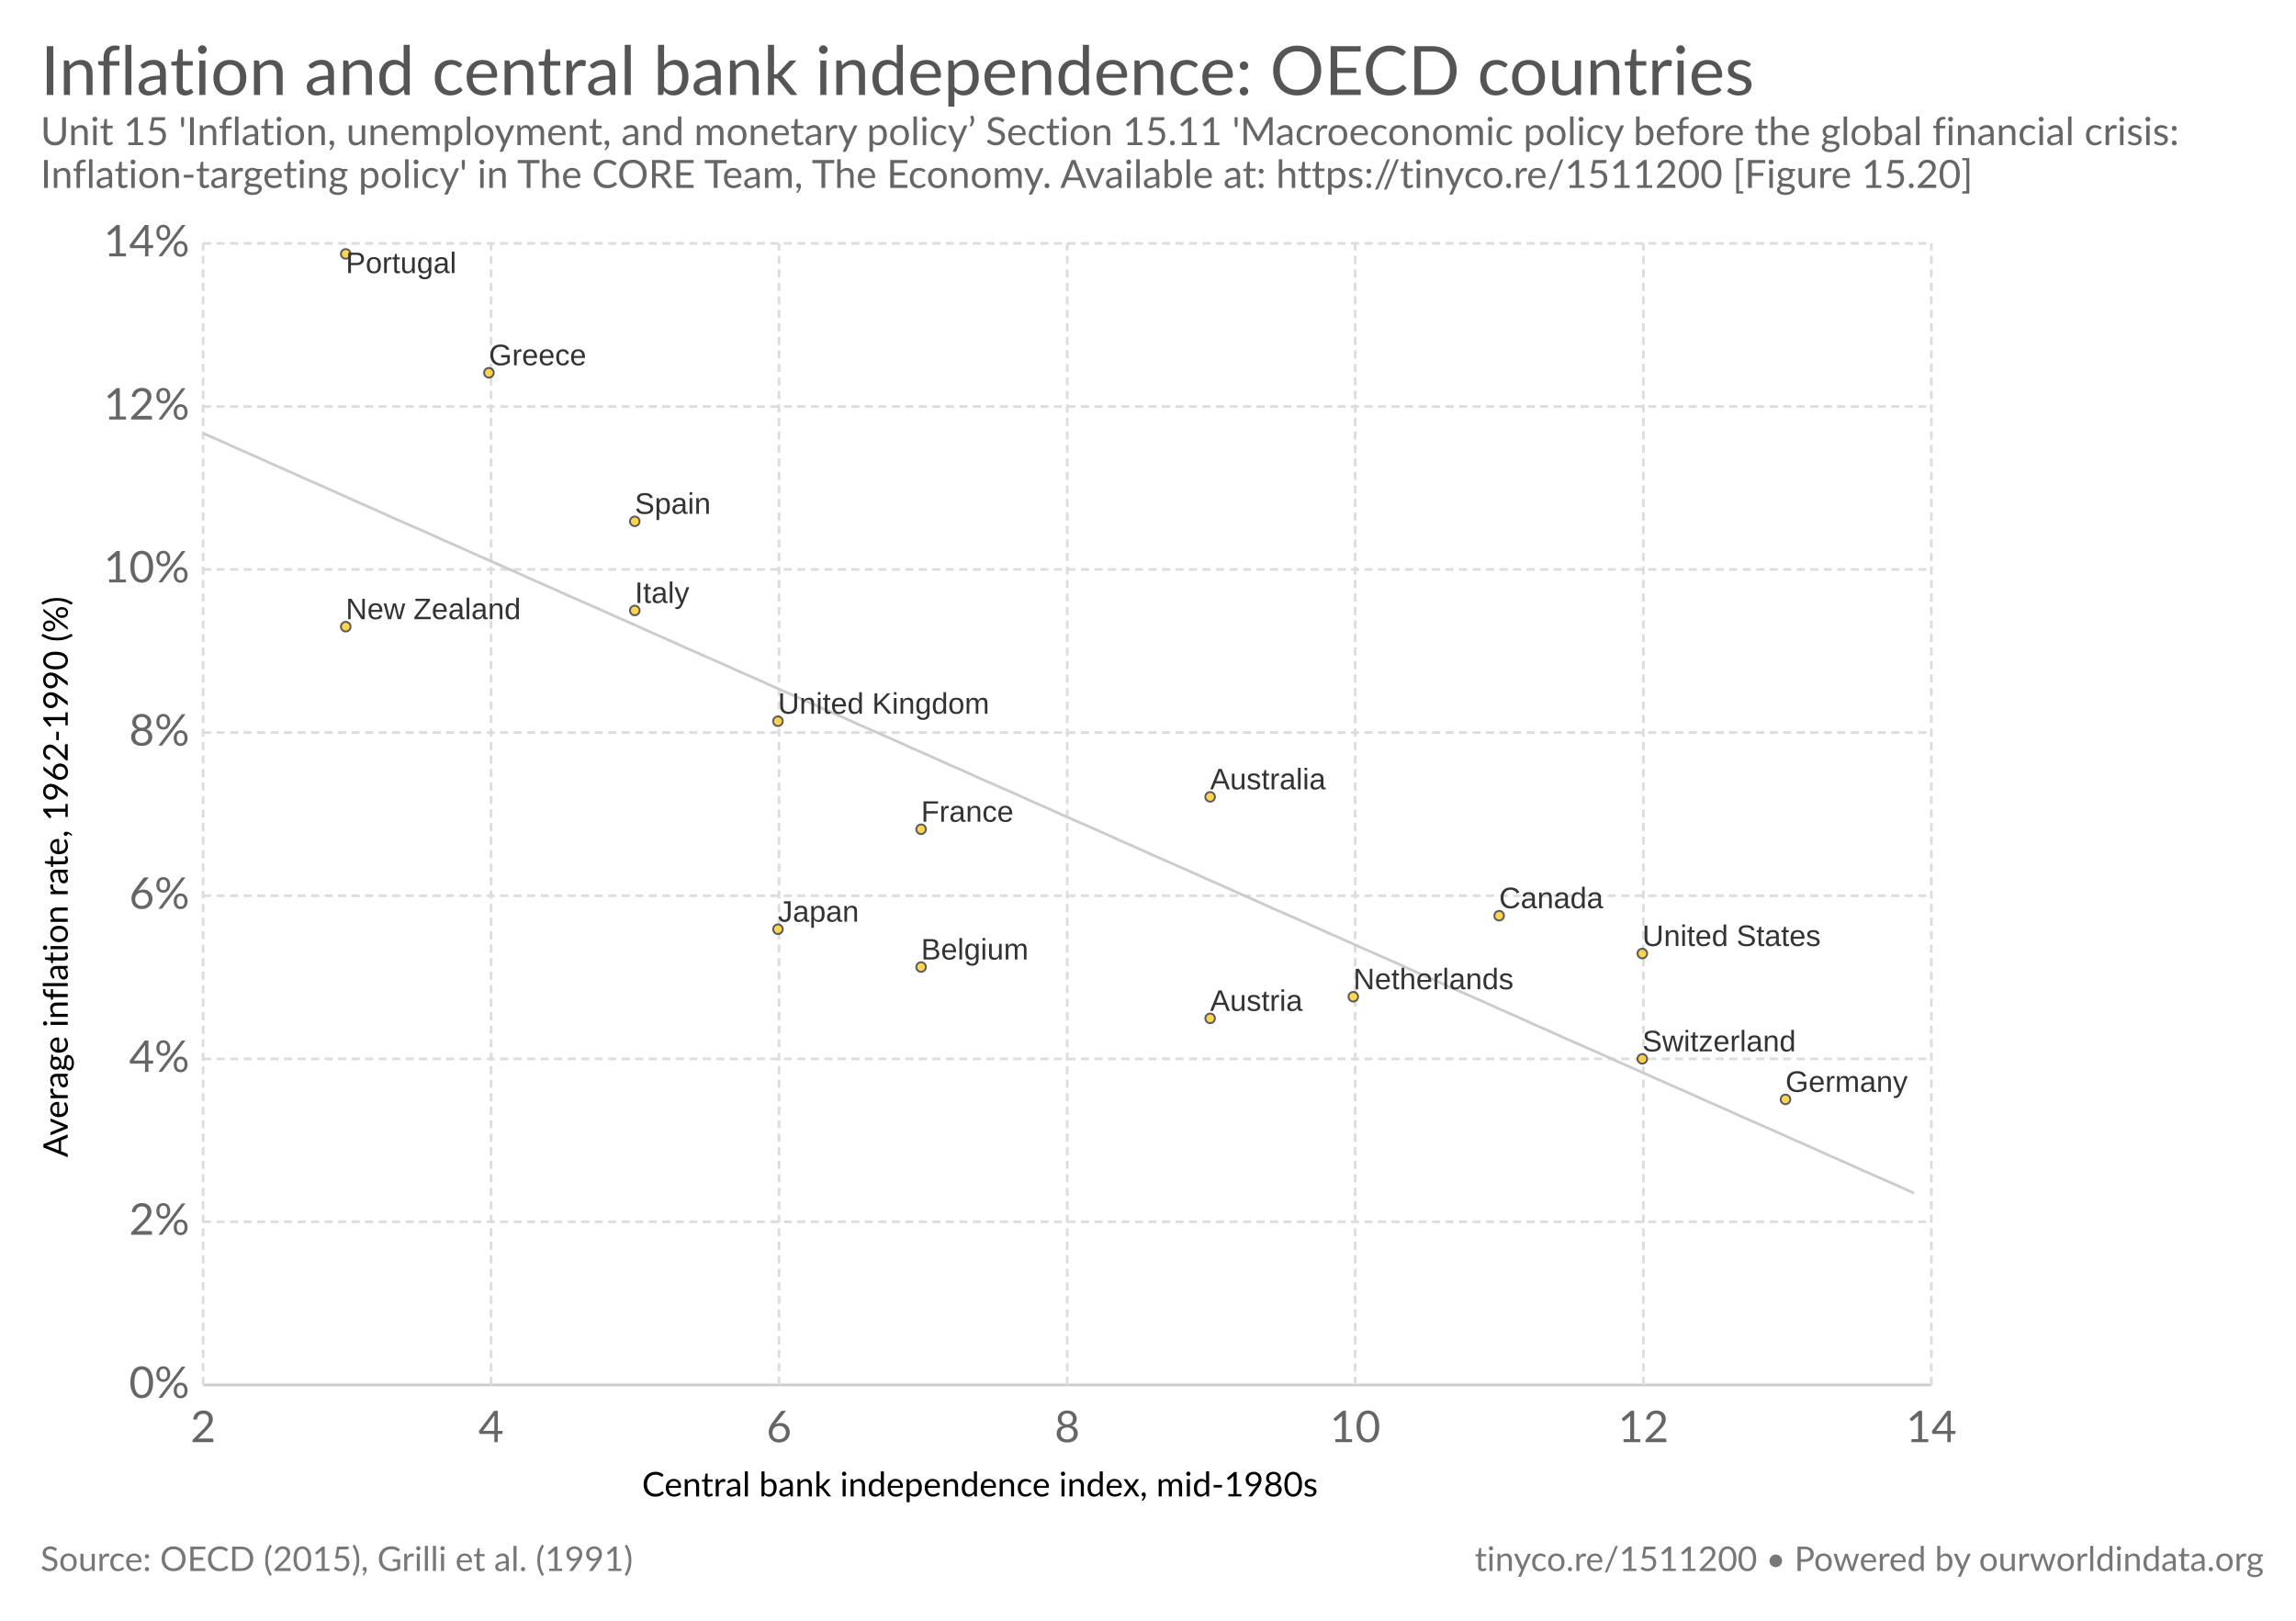
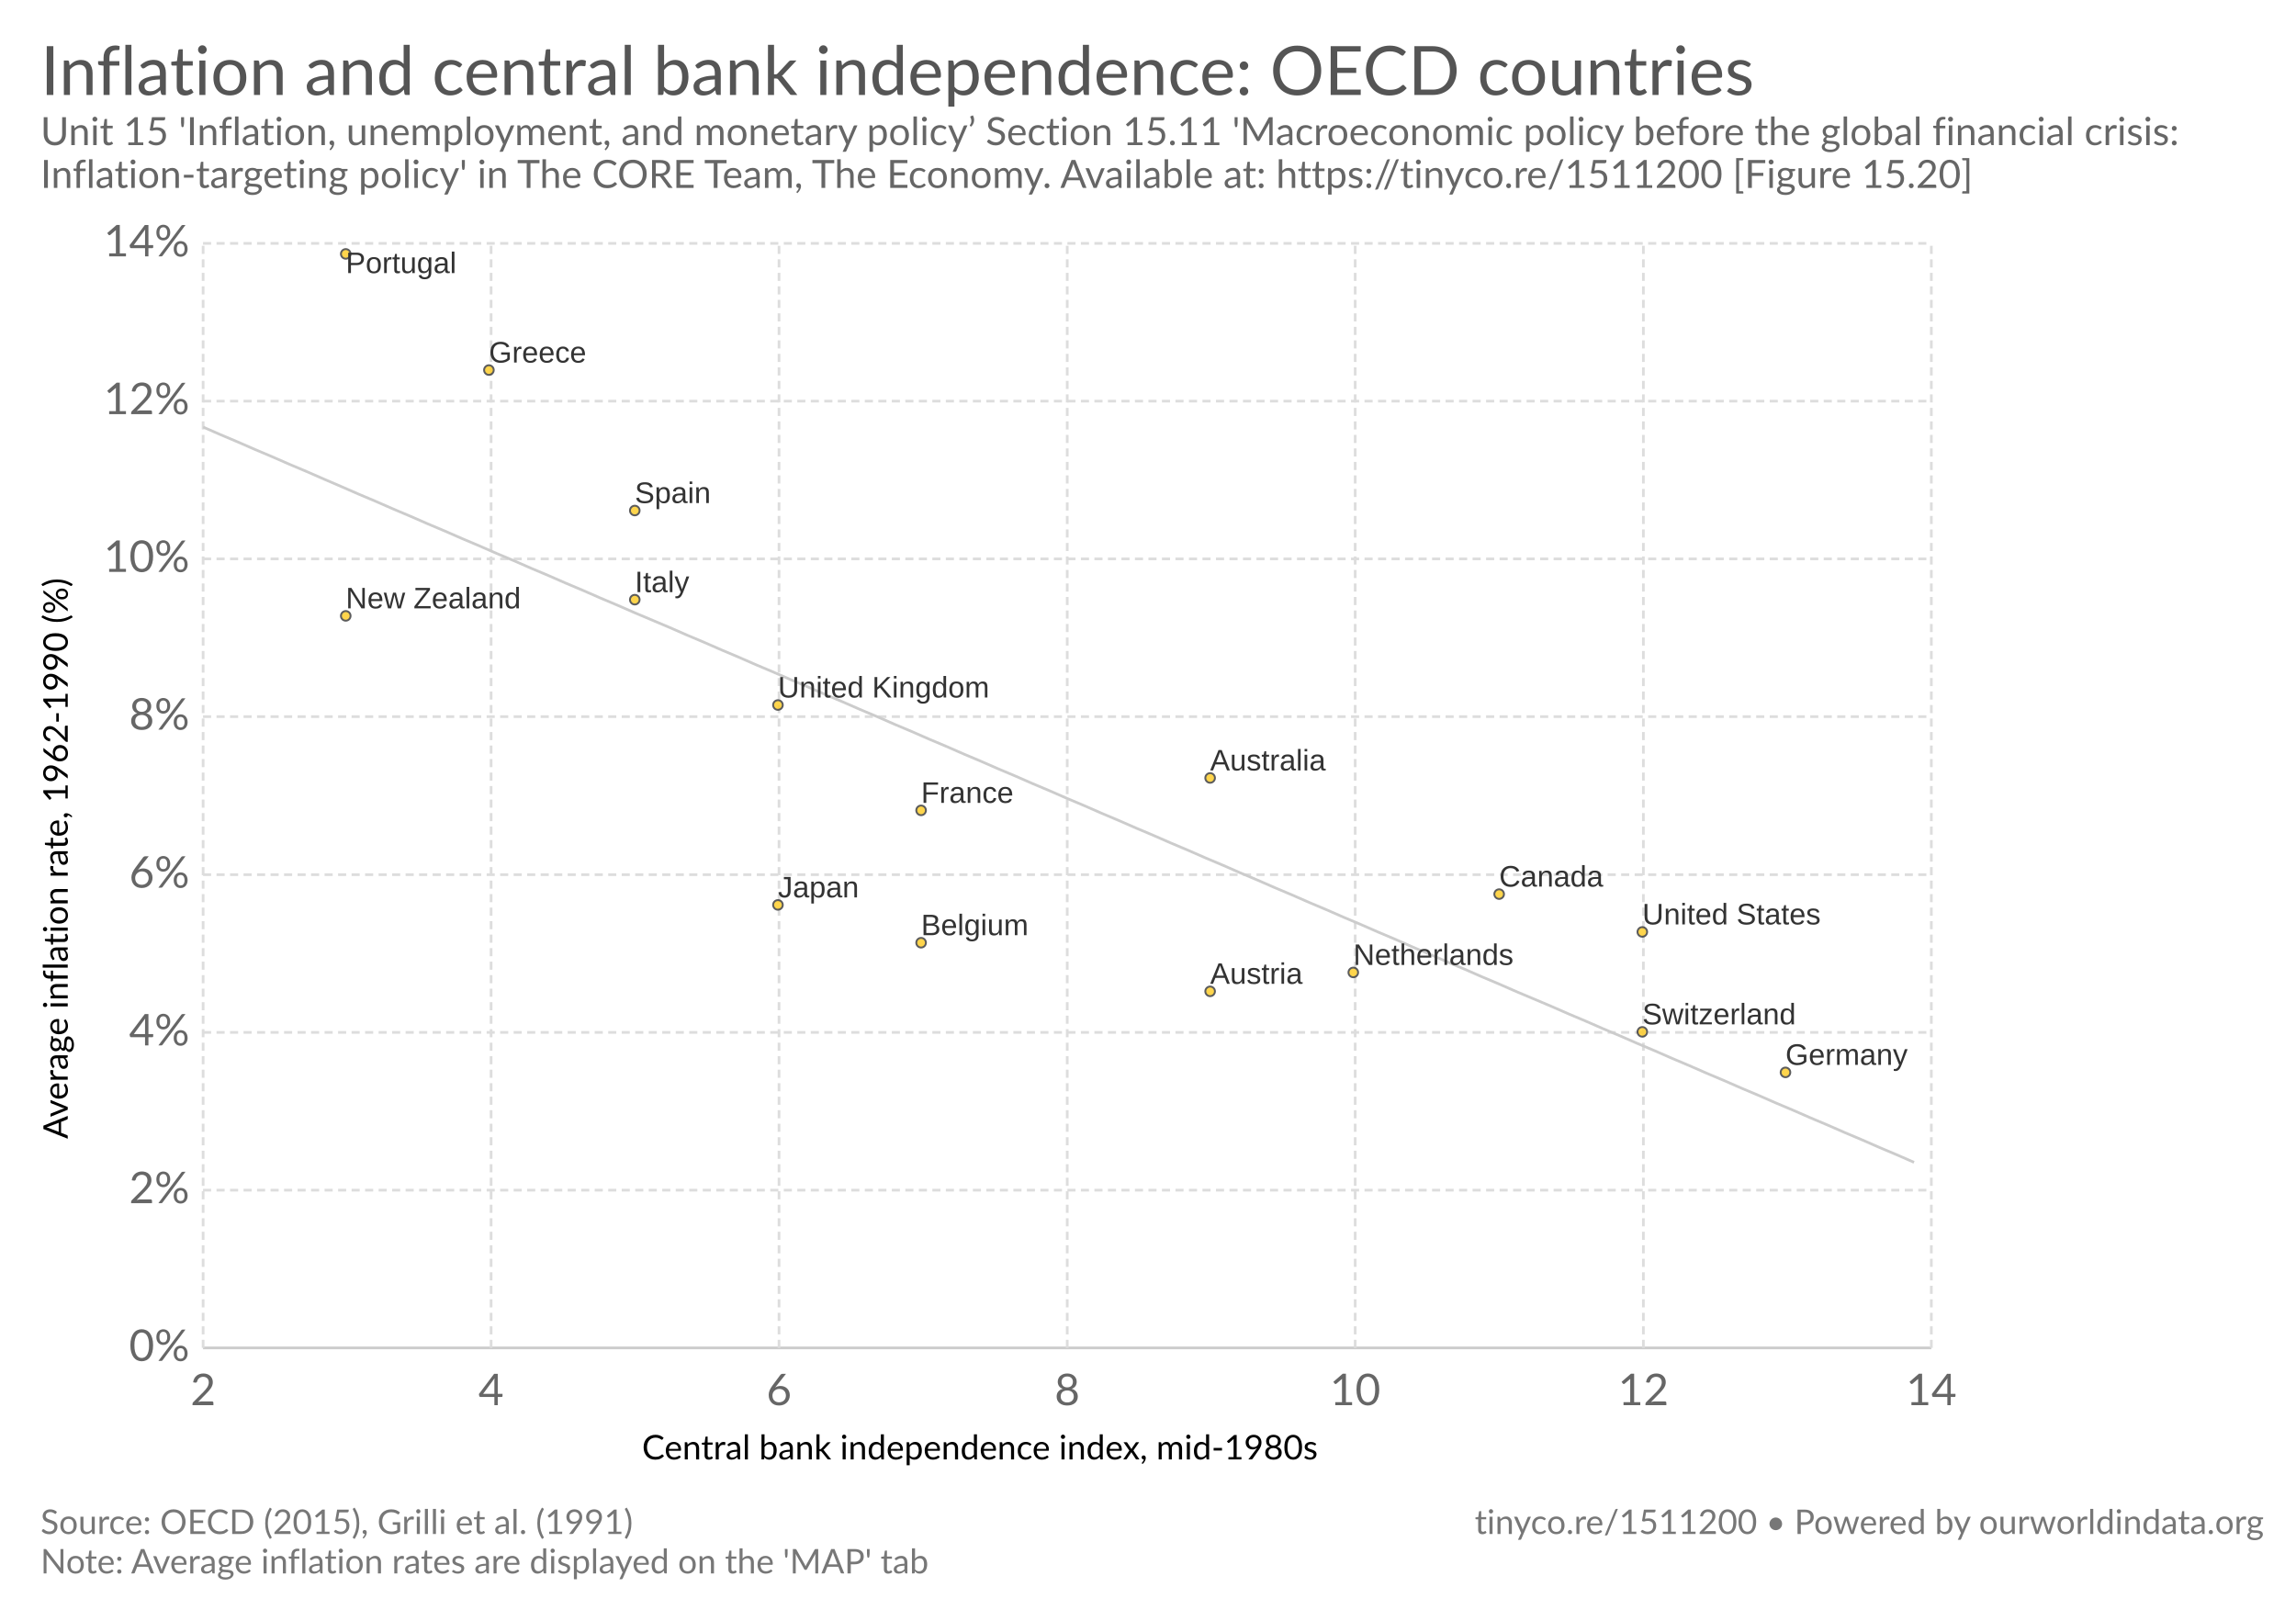
<svg xmlns="http://www.w3.org/2000/svg" version="1.1" style="font-family:Lato, 'Helvetica Neue', Helvetica, Arial, sans-serif;font-size:18px;background-color:white;text-rendering:optimizeLegibility;-webkit-font-smoothing:antialiased" width="850" height="600">
  <g class="HeaderView">
    <a href="https://ourworldindata.org/grapher/inflation-and-central-bank-independence-oecd-countries" target="_blank">
      <text font-size="25.20" x="15.0" y="35.2" fill="#555">
        <tspan x="15" y="35.16">Inflation and central bank independence: OECD countries</tspan>
      </text>
    </a>
    <text font-size="14.40" x="15.0" y="53.7" fill="#666">
      <tspan x="15" y="53.72">Unit 15 'Inflation, unemployment, and monetary policy’ Section 15.11 'Macroeconomic policy before the global financial crisis:</tspan>
      <tspan x="15" y="69.56">Inflation-targeting policy' in The CORE Team, The Economy. Available at: https://tinyco.re/1511200 [Figure 15.20]
</tspan>
    </text>
  </g>
  <g>
    <g class="AxisBoxView">
      <g class="HorizontalAxis">
-         <text font-size="12.60" x="237.7" y="554.0">
-           <tspan x="237.677" y="553.98">Central bank independence index, mid-1980s</tspan>
+         <text font-size="12.60" x="237.7" y="540.3">
+           <tspan x="237.677" y="540.28">Central bank independence index, mid-1980s</tspan>
        </text>
-         <text x="75.2" y="533.9" fill="#666" text-anchor="middle" font-size="16.2">2</text>
-         <text x="181.8" y="533.9" fill="#666" text-anchor="middle" font-size="16.2">4</text>
-         <text x="288.4" y="533.9" fill="#666" text-anchor="middle" font-size="16.2">6</text>
-         <text x="395.1" y="533.9" fill="#666" text-anchor="middle" font-size="16.2">8</text>
-         <text x="501.7" y="533.9" fill="#666" text-anchor="middle" font-size="16.2">10</text>
-         <text x="608.4" y="533.9" fill="#666" text-anchor="middle" font-size="16.2">12</text>
-         <text x="715" y="533.9" fill="#666" text-anchor="middle" font-size="16.2">14</text>
+         <text x="75.2" y="520.2" fill="#666" text-anchor="middle" font-size="16.2">2</text>
+         <text x="181.8" y="520.2" fill="#666" text-anchor="middle" font-size="16.2">4</text>
+         <text x="288.4" y="520.2" fill="#666" text-anchor="middle" font-size="16.2">6</text>
+         <text x="395.1" y="520.2" fill="#666" text-anchor="middle" font-size="16.2">8</text>
+         <text x="501.7" y="520.2" fill="#666" text-anchor="middle" font-size="16.2">10</text>
+         <text x="608.4" y="520.2" fill="#666" text-anchor="middle" font-size="16.2">12</text>
+         <text x="715" y="520.2" fill="#666" text-anchor="middle" font-size="16.2">14</text>
      </g>
      <g class="VerticalAxis">
-         <text font-size="12.60" x="-428.4" y="25.1" transform="rotate(-90)">
-           <tspan x="-428.447" y="25.08">Average inflation rate, 1962-1990 (%)</tspan>
+         <text font-size="12.60" x="-421.6" y="25.1" transform="rotate(-90)">
+           <tspan x="-421.597" y="25.08">Average inflation rate, 1962-1990 (%)</tspan>
        </text>
-         <text x="70.16" y="512.7" fill="#666" dominant-baseline="middle" text-anchor="end" font-size="16.2">0%</text>
-         <text x="70.16" y="452.3" fill="#666" dominant-baseline="middle" text-anchor="end" font-size="16.2">2%</text>
-         <text x="70.16" y="392" fill="#666" dominant-baseline="middle" text-anchor="end" font-size="16.2">4%</text>
-         <text x="70.16" y="331.6" fill="#666" dominant-baseline="middle" text-anchor="end" font-size="16.2">6%</text>
-         <text x="70.16" y="271.2" fill="#666" dominant-baseline="middle" text-anchor="end" font-size="16.2">8%</text>
-         <text x="70.16" y="210.8" fill="#666" dominant-baseline="middle" text-anchor="end" font-size="16.2">10%</text>
-         <text x="70.16" y="150.5" fill="#666" dominant-baseline="middle" text-anchor="end" font-size="16.2">12%</text>
+         <text x="70.16" y="499" fill="#666" dominant-baseline="middle" text-anchor="end" font-size="16.2">0%</text>
+         <text x="70.16" y="440.6" fill="#666" dominant-baseline="middle" text-anchor="end" font-size="16.2">2%</text>
+         <text x="70.16" y="382.2" fill="#666" dominant-baseline="middle" text-anchor="end" font-size="16.2">4%</text>
+         <text x="70.16" y="323.8" fill="#666" dominant-baseline="middle" text-anchor="end" font-size="16.2">6%</text>
+         <text x="70.16" y="265.3" fill="#666" dominant-baseline="middle" text-anchor="end" font-size="16.2">8%</text>
+         <text x="70.16" y="206.9" fill="#666" dominant-baseline="middle" text-anchor="end" font-size="16.2">10%</text>
+         <text x="70.16" y="148.5" fill="#666" dominant-baseline="middle" text-anchor="end" font-size="16.2">12%</text>
        <text x="70.16" y="90.1" fill="#666" dominant-baseline="middle" text-anchor="end" font-size="16.2">14%</text>
      </g>
      <g class="AxisGridLines">
-         <line x1="75.16" y1="512.7" x2="715.00" y2="512.7" stroke="#ccc" />
-         <line x1="75.16" y1="452.3" x2="715.00" y2="452.3" stroke="#ddd" stroke-dasharray="3,2" />
-         <line x1="75.16" y1="392" x2="715.00" y2="392" stroke="#ddd" stroke-dasharray="3,2" />
-         <line x1="75.16" y1="331.6" x2="715.00" y2="331.6" stroke="#ddd" stroke-dasharray="3,2" />
-         <line x1="75.16" y1="271.2" x2="715.00" y2="271.2" stroke="#ddd" stroke-dasharray="3,2" />
-         <line x1="75.16" y1="210.8" x2="715.00" y2="210.8" stroke="#ddd" stroke-dasharray="3,2" />
-         <line x1="75.16" y1="150.5" x2="715.00" y2="150.5" stroke="#ddd" stroke-dasharray="3,2" />
+         <line x1="75.16" y1="499" x2="715.00" y2="499" stroke="#ccc" />
+         <line x1="75.16" y1="440.6" x2="715.00" y2="440.6" stroke="#ddd" stroke-dasharray="3,2" />
+         <line x1="75.16" y1="382.2" x2="715.00" y2="382.2" stroke="#ddd" stroke-dasharray="3,2" />
+         <line x1="75.16" y1="323.8" x2="715.00" y2="323.8" stroke="#ddd" stroke-dasharray="3,2" />
+         <line x1="75.16" y1="265.3" x2="715.00" y2="265.3" stroke="#ddd" stroke-dasharray="3,2" />
+         <line x1="75.16" y1="206.9" x2="715.00" y2="206.9" stroke="#ddd" stroke-dasharray="3,2" />
+         <line x1="75.16" y1="148.5" x2="715.00" y2="148.5" stroke="#ddd" stroke-dasharray="3,2" />
        <line x1="75.16" y1="90.1" x2="715.00" y2="90.1" stroke="#ddd" stroke-dasharray="3,2" />
      </g>
      <g class="AxisGridLines">
-         <line x1="75.2" y1="512.70" x2="75.2" y2="90.10" stroke="#ddd" stroke-dasharray="3,2" />
-         <line x1="181.8" y1="512.70" x2="181.8" y2="90.10" stroke="#ddd" stroke-dasharray="3,2" />
-         <line x1="288.4" y1="512.70" x2="288.4" y2="90.10" stroke="#ddd" stroke-dasharray="3,2" />
-         <line x1="395.1" y1="512.70" x2="395.1" y2="90.10" stroke="#ddd" stroke-dasharray="3,2" />
-         <line x1="501.7" y1="512.70" x2="501.7" y2="90.10" stroke="#ddd" stroke-dasharray="3,2" />
-         <line x1="608.4" y1="512.70" x2="608.4" y2="90.10" stroke="#ddd" stroke-dasharray="3,2" />
-         <line x1="715" y1="512.70" x2="715" y2="90.10" stroke="#ddd" stroke-dasharray="3,2" />
+         <line x1="75.2" y1="499.00" x2="75.2" y2="90.10" stroke="#ddd" stroke-dasharray="3,2" />
+         <line x1="181.8" y1="499.00" x2="181.8" y2="90.10" stroke="#ddd" stroke-dasharray="3,2" />
+         <line x1="288.4" y1="499.00" x2="288.4" y2="90.10" stroke="#ddd" stroke-dasharray="3,2" />
+         <line x1="395.1" y1="499.00" x2="395.1" y2="90.10" stroke="#ddd" stroke-dasharray="3,2" />
+         <line x1="501.7" y1="499.00" x2="501.7" y2="90.10" stroke="#ddd" stroke-dasharray="3,2" />
+         <line x1="608.4" y1="499.00" x2="608.4" y2="90.10" stroke="#ddd" stroke-dasharray="3,2" />
+         <line x1="715" y1="499.00" x2="715" y2="90.10" stroke="#ddd" stroke-dasharray="3,2" />
      </g>
    </g>
    <g class="ComparisonLine">
      <defs>
        <clipPath id="axisBounds-3">
-           <rect x="75.162" y="90.1" width="639.838" height="422.6" />
+           <rect x="75.162" y="90.1" width="639.838" height="408.9" />
        </clipPath>
      </defs>
-       <path d="M75.2,160.4L81.6,163.2L88,166.1L94.4,168.9L100.8,171.8L107.2,174.6L113.6,177.5L120,180.3L126.3,183.1L132.7,186L139.1,188.8L145.5,191.7L151.9,194.5L158.3,197.3L164.7,200.2L171.1,203L177.5,205.9L183.9,208.7L190.3,211.5L196.7,214.4L203.1,217.2L209.5,220.1L215.9,222.9L222.3,225.7L228.7,228.6L235.1,231.4L241.5,234.3L247.9,237.1L254.3,240L260.7,242.8L267.1,245.6L273.5,248.5L279.9,251.3L286.3,254.2L292.7,257L299.1,259.8L305.5,262.7L311.9,265.5L318.3,268.4L324.7,271.2L331.1,274L337.5,276.9L343.9,279.7L350.3,282.6L356.7,285.4L363.1,288.3L369.5,291.1L375.9,293.9L382.3,296.8L388.7,299.6L395.1,302.5L401.5,305.3L407.9,308.1L414.3,311L420.7,313.8L427.1,316.7L433.5,319.5L439.9,322.3L446.3,325.2L452.7,328L459.1,330.9L465.5,333.7L471.9,336.6L478.3,339.4L484.7,342.2L491.1,345.1L497.5,347.9L503.9,350.8L510.3,353.6L516.7,356.4L523,359.3L529.4,362.1L535.8,365L542.2,367.8L548.6,370.6L555,373.5L561.4,376.3L567.8,379.2L574.2,382L580.6,384.9L587,387.7L593.4,390.5L599.8,393.4L606.2,396.2L612.6,399.1L619,401.9L625.4,404.7L631.8,407.6L638.2,410.4L644.6,413.3L651,416.1L657.4,418.9L663.8,421.8L670.2,424.6L676.6,427.5L683,430.3L689.4,433.2L695.8,436L702.2,438.8L708.6,441.7" clip-path="url(#axisBounds-3)" fill="none" stroke="#ccc" />
+       <path d="M75.2,158.1L81.6,160.9L88,163.6L94.4,166.4L100.8,169.1L107.2,171.9L113.6,174.6L120,177.4L126.3,180.1L132.7,182.9L139.1,185.6L145.5,188.4L151.9,191.1L158.3,193.9L164.7,196.6L171.1,199.4L177.5,202.1L183.9,204.9L190.3,207.6L196.7,210.4L203.1,213.1L209.5,215.9L215.9,218.6L222.3,221.4L228.7,224.1L235.1,226.9L241.5,229.6L247.9,232.3L254.3,235.1L260.7,237.8L267.1,240.6L273.5,243.3L279.9,246.1L286.3,248.8L292.7,251.6L299.1,254.3L305.5,257.1L311.9,259.8L318.3,262.6L324.7,265.3L331.1,268.1L337.5,270.8L343.9,273.6L350.3,276.3L356.7,279.1L363.1,281.8L369.5,284.6L375.9,287.3L382.3,290.1L388.7,292.8L395.1,295.6L401.5,298.3L407.9,301.1L414.3,303.8L420.7,306.6L427.1,309.3L433.5,312.1L439.9,314.8L446.3,317.6L452.7,320.3L459.1,323.1L465.5,325.8L471.9,328.6L478.3,331.3L484.7,334.1L491.1,336.8L497.5,339.6L503.9,342.3L510.3,345.1L516.7,347.8L523,350.6L529.4,353.3L535.8,356.1L542.2,358.8L548.6,361.6L555,364.3L561.4,367.1L567.8,369.8L574.2,372.5L580.6,375.3L587,378L593.4,380.8L599.8,383.5L606.2,386.3L612.6,389L619,391.8L625.4,394.5L631.8,397.3L638.2,400L644.6,402.8L651,405.5L657.4,408.3L663.8,411L670.2,413.8L676.6,416.5L683,419.3L689.4,422L695.8,424.8L702.2,427.5L708.6,430.3" clip-path="url(#axisBounds-3)" fill="none" stroke="#ccc" />
    </g>
    <g class="PointsWithLabels clickable" clip-path="url(#scatterBounds-4)" font-family="Arial, sans-serif">
-       <rect x="75.162" y="90.1" width="639.838" height="422.6" fill="rgba(255,255,255,0)" />
+       <rect x="75.162" y="90.1" width="639.838" height="408.9" fill="rgba(255,255,255,0)" />
      <defs>
        <clipPath id="scatterBounds-4">
-           <rect x="65.162" y="80.1" width="659.838" height="442.6" />
+           <rect x="65.162" y="80.1" width="659.838" height="428.9" />
        </clipPath>
      </defs>
      <g class="key-Austria_0">
-         <circle cx="448.00" cy="377.00" r="1.78" fill="#ffcb1f" opacity="0.8" stroke="#333" stroke-width="0.7" />
+         <circle cx="448.00" cy="367.00" r="1.78" fill="#ffcb1f" opacity="0.8" stroke="#333" stroke-width="0.7" />
      </g>
      <g class="key-Australia_0">
-         <circle cx="448.00" cy="295.00" r="1.78" fill="#ffcb1f" opacity="0.8" stroke="#333" stroke-width="0.7" />
+         <circle cx="448.00" cy="288.00" r="1.78" fill="#ffcb1f" opacity="0.8" stroke="#333" stroke-width="0.7" />
      </g>
      <g class="key-United-States_0">
-         <circle cx="608.00" cy="353.00" r="1.78" fill="#ffcb1f" opacity="0.8" stroke="#333" stroke-width="0.7" />
+         <circle cx="608.00" cy="345.00" r="1.78" fill="#ffcb1f" opacity="0.8" stroke="#333" stroke-width="0.7" />
      </g>
      <g class="key-United-Kingdom_0">
-         <circle cx="288.00" cy="267.00" r="1.78" fill="#ffcb1f" opacity="0.8" stroke="#333" stroke-width="0.7" />
+         <circle cx="288.00" cy="261.00" r="1.78" fill="#ffcb1f" opacity="0.8" stroke="#333" stroke-width="0.7" />
      </g>
      <g class="key-Switzerland_0">
-         <circle cx="608.00" cy="392.00" r="1.78" fill="#ffcb1f" opacity="0.8" stroke="#333" stroke-width="0.7" />
+         <circle cx="608.00" cy="382.00" r="1.78" fill="#ffcb1f" opacity="0.8" stroke="#333" stroke-width="0.7" />
      </g>
      <g class="key-Spain_0">
-         <circle cx="235.00" cy="193.00" r="1.78" fill="#ffcb1f" opacity="0.8" stroke="#333" stroke-width="0.7" />
+         <circle cx="235.00" cy="189.00" r="1.78" fill="#ffcb1f" opacity="0.8" stroke="#333" stroke-width="0.7" />
      </g>
      <g class="key-Portugal_0">
        <circle cx="128.00" cy="94.00" r="1.78" fill="#ffcb1f" opacity="0.8" stroke="#333" stroke-width="0.7" />
      </g>
      <g class="key-New-Zealand_0">
-         <circle cx="128.00" cy="232.00" r="1.78" fill="#ffcb1f" opacity="0.8" stroke="#333" stroke-width="0.7" />
+         <circle cx="128.00" cy="228.00" r="1.78" fill="#ffcb1f" opacity="0.8" stroke="#333" stroke-width="0.7" />
      </g>
      <g class="key-Netherlands_0">
-         <circle cx="501.00" cy="369.00" r="1.78" fill="#ffcb1f" opacity="0.8" stroke="#333" stroke-width="0.7" />
+         <circle cx="501.00" cy="360.00" r="1.78" fill="#ffcb1f" opacity="0.8" stroke="#333" stroke-width="0.7" />
      </g>
      <g class="key-Japan_0">
-         <circle cx="288.00" cy="344.00" r="1.78" fill="#ffcb1f" opacity="0.8" stroke="#333" stroke-width="0.7" />
+         <circle cx="288.00" cy="335.00" r="1.78" fill="#ffcb1f" opacity="0.8" stroke="#333" stroke-width="0.7" />
      </g>
      <g class="key-Italy_0">
-         <circle cx="235.00" cy="226.00" r="1.78" fill="#ffcb1f" opacity="0.8" stroke="#333" stroke-width="0.7" />
+         <circle cx="235.00" cy="222.00" r="1.78" fill="#ffcb1f" opacity="0.8" stroke="#333" stroke-width="0.7" />
      </g>
      <g class="key-Greece_0">
-         <circle cx="181.00" cy="138.00" r="1.78" fill="#ffcb1f" opacity="0.8" stroke="#333" stroke-width="0.7" />
+         <circle cx="181.00" cy="137.00" r="1.78" fill="#ffcb1f" opacity="0.8" stroke="#333" stroke-width="0.7" />
      </g>
      <g class="key-Germany_0">
-         <circle cx="661.00" cy="407.00" r="1.78" fill="#ffcb1f" opacity="0.8" stroke="#333" stroke-width="0.7" />
+         <circle cx="661.00" cy="397.00" r="1.78" fill="#ffcb1f" opacity="0.8" stroke="#333" stroke-width="0.7" />
      </g>
      <g class="key-France_0">
-         <circle cx="341.00" cy="307.00" r="1.78" fill="#ffcb1f" opacity="0.8" stroke="#333" stroke-width="0.7" />
+         <circle cx="341.00" cy="300.00" r="1.78" fill="#ffcb1f" opacity="0.8" stroke="#333" stroke-width="0.7" />
      </g>
      <g class="key-Canada_0">
-         <circle cx="555.00" cy="339.00" r="1.78" fill="#ffcb1f" opacity="0.8" stroke="#333" stroke-width="0.7" />
+         <circle cx="555.00" cy="331.00" r="1.78" fill="#ffcb1f" opacity="0.8" stroke="#333" stroke-width="0.7" />
      </g>
      <g class="key-Belgium_0">
-         <circle cx="341.00" cy="358.00" r="1.78" fill="#ffcb1f" opacity="0.8" stroke="#333" stroke-width="0.7" />
+         <circle cx="341.00" cy="349.00" r="1.78" fill="#ffcb1f" opacity="0.8" stroke="#333" stroke-width="0.7" />
      </g>
      <g class="backgroundLabels" fill="#333">
-         <text x="448.00" y="374.22" font-size="11.00">Austria</text>
-         <text x="448.00" y="292.22" font-size="11.00">Australia</text>
-         <text x="608.00" y="350.22" font-size="11.00">United States</text>
-         <text x="288.00" y="264.22" font-size="11.00">United Kingdom</text>
-         <text x="608.00" y="389.22" font-size="11.00">Switzerland</text>
-         <text x="235.00" y="190.22" font-size="11.00">Spain</text>
+         <text x="448.00" y="364.22" font-size="11.00">Austria</text>
+         <text x="448.00" y="285.22" font-size="11.00">Australia</text>
+         <text x="608.00" y="342.22" font-size="11.00">United States</text>
+         <text x="288.00" y="258.22" font-size="11.00">United Kingdom</text>
+         <text x="608.00" y="379.22" font-size="11.00">Switzerland</text>
+         <text x="235.00" y="186.22" font-size="11.00">Spain</text>
        <text x="128.00" y="101.10" font-size="11.00">Portugal</text>
-         <text x="128.00" y="229.22" font-size="11.00">New Zealand</text>
-         <text x="501.00" y="366.22" font-size="11.00">Netherlands</text>
-         <text x="288.00" y="341.22" font-size="11.00">Japan</text>
-         <text x="235.00" y="223.22" font-size="11.00">Italy</text>
-         <text x="181.00" y="135.22" font-size="11.00">Greece</text>
-         <text x="661.00" y="404.22" font-size="11.00">Germany</text>
-         <text x="341.00" y="304.22" font-size="11.00">France</text>
-         <text x="555.00" y="336.22" font-size="11.00">Canada</text>
-         <text x="341.00" y="355.22" font-size="11.00">Belgium</text>
+         <text x="128.00" y="225.22" font-size="11.00">New Zealand</text>
+         <text x="501.00" y="357.22" font-size="11.00">Netherlands</text>
+         <text x="288.00" y="332.22" font-size="11.00">Japan</text>
+         <text x="235.00" y="219.22" font-size="11.00">Italy</text>
+         <text x="181.00" y="134.22" font-size="11.00">Greece</text>
+         <text x="661.00" y="394.22" font-size="11.00">Germany</text>
+         <text x="341.00" y="297.22" font-size="11.00">France</text>
+         <text x="555.00" y="328.22" font-size="11.00">Canada</text>
+         <text x="341.00" y="346.22" font-size="11.00">Belgium</text>
      </g>
    </g>
    <g class="ScatterColorLegend clickable" style="cursor:pointer" />
  </g>
  <g class="SourcesFooter" style="fill:#777">
    <g class="clickable" style="fill:#777">
-       <text font-size="12.60" x="15.0" y="581.6">
-         <tspan x="15" y="581.58">Source: OECD (2015), Grilli et al. (1991)</tspan>
+       <text font-size="12.60" x="15.0" y="567.9">
+         <tspan x="15" y="567.88">Source: OECD (2015), Grilli et al. (1991)</tspan>
      </text>
    </g>
-     <text font-size="12.60" x="546.0" y="581.6">
-       <tspan x="545.956" y="581.58">
+     <text font-size="12.60" x="15.0" y="582.5">
+       <tspan x="15" y="582.48">Note: Average inflation rates are displayed on the 'MAP' tab</tspan>
+     </text>
+     <text font-size="12.60" x="546.0" y="567.9">
+       <tspan x="545.956" y="567.88">
        <a target="_blank" style="fill: #777;" href="https://tinyco.re/1511200">tinyco.re/1511200</a> • <a href="https://ourworldindata.org" target="_blank">Powered by ourworldindata.org</a>
      </tspan>
    </text>
  </g>
</svg>
